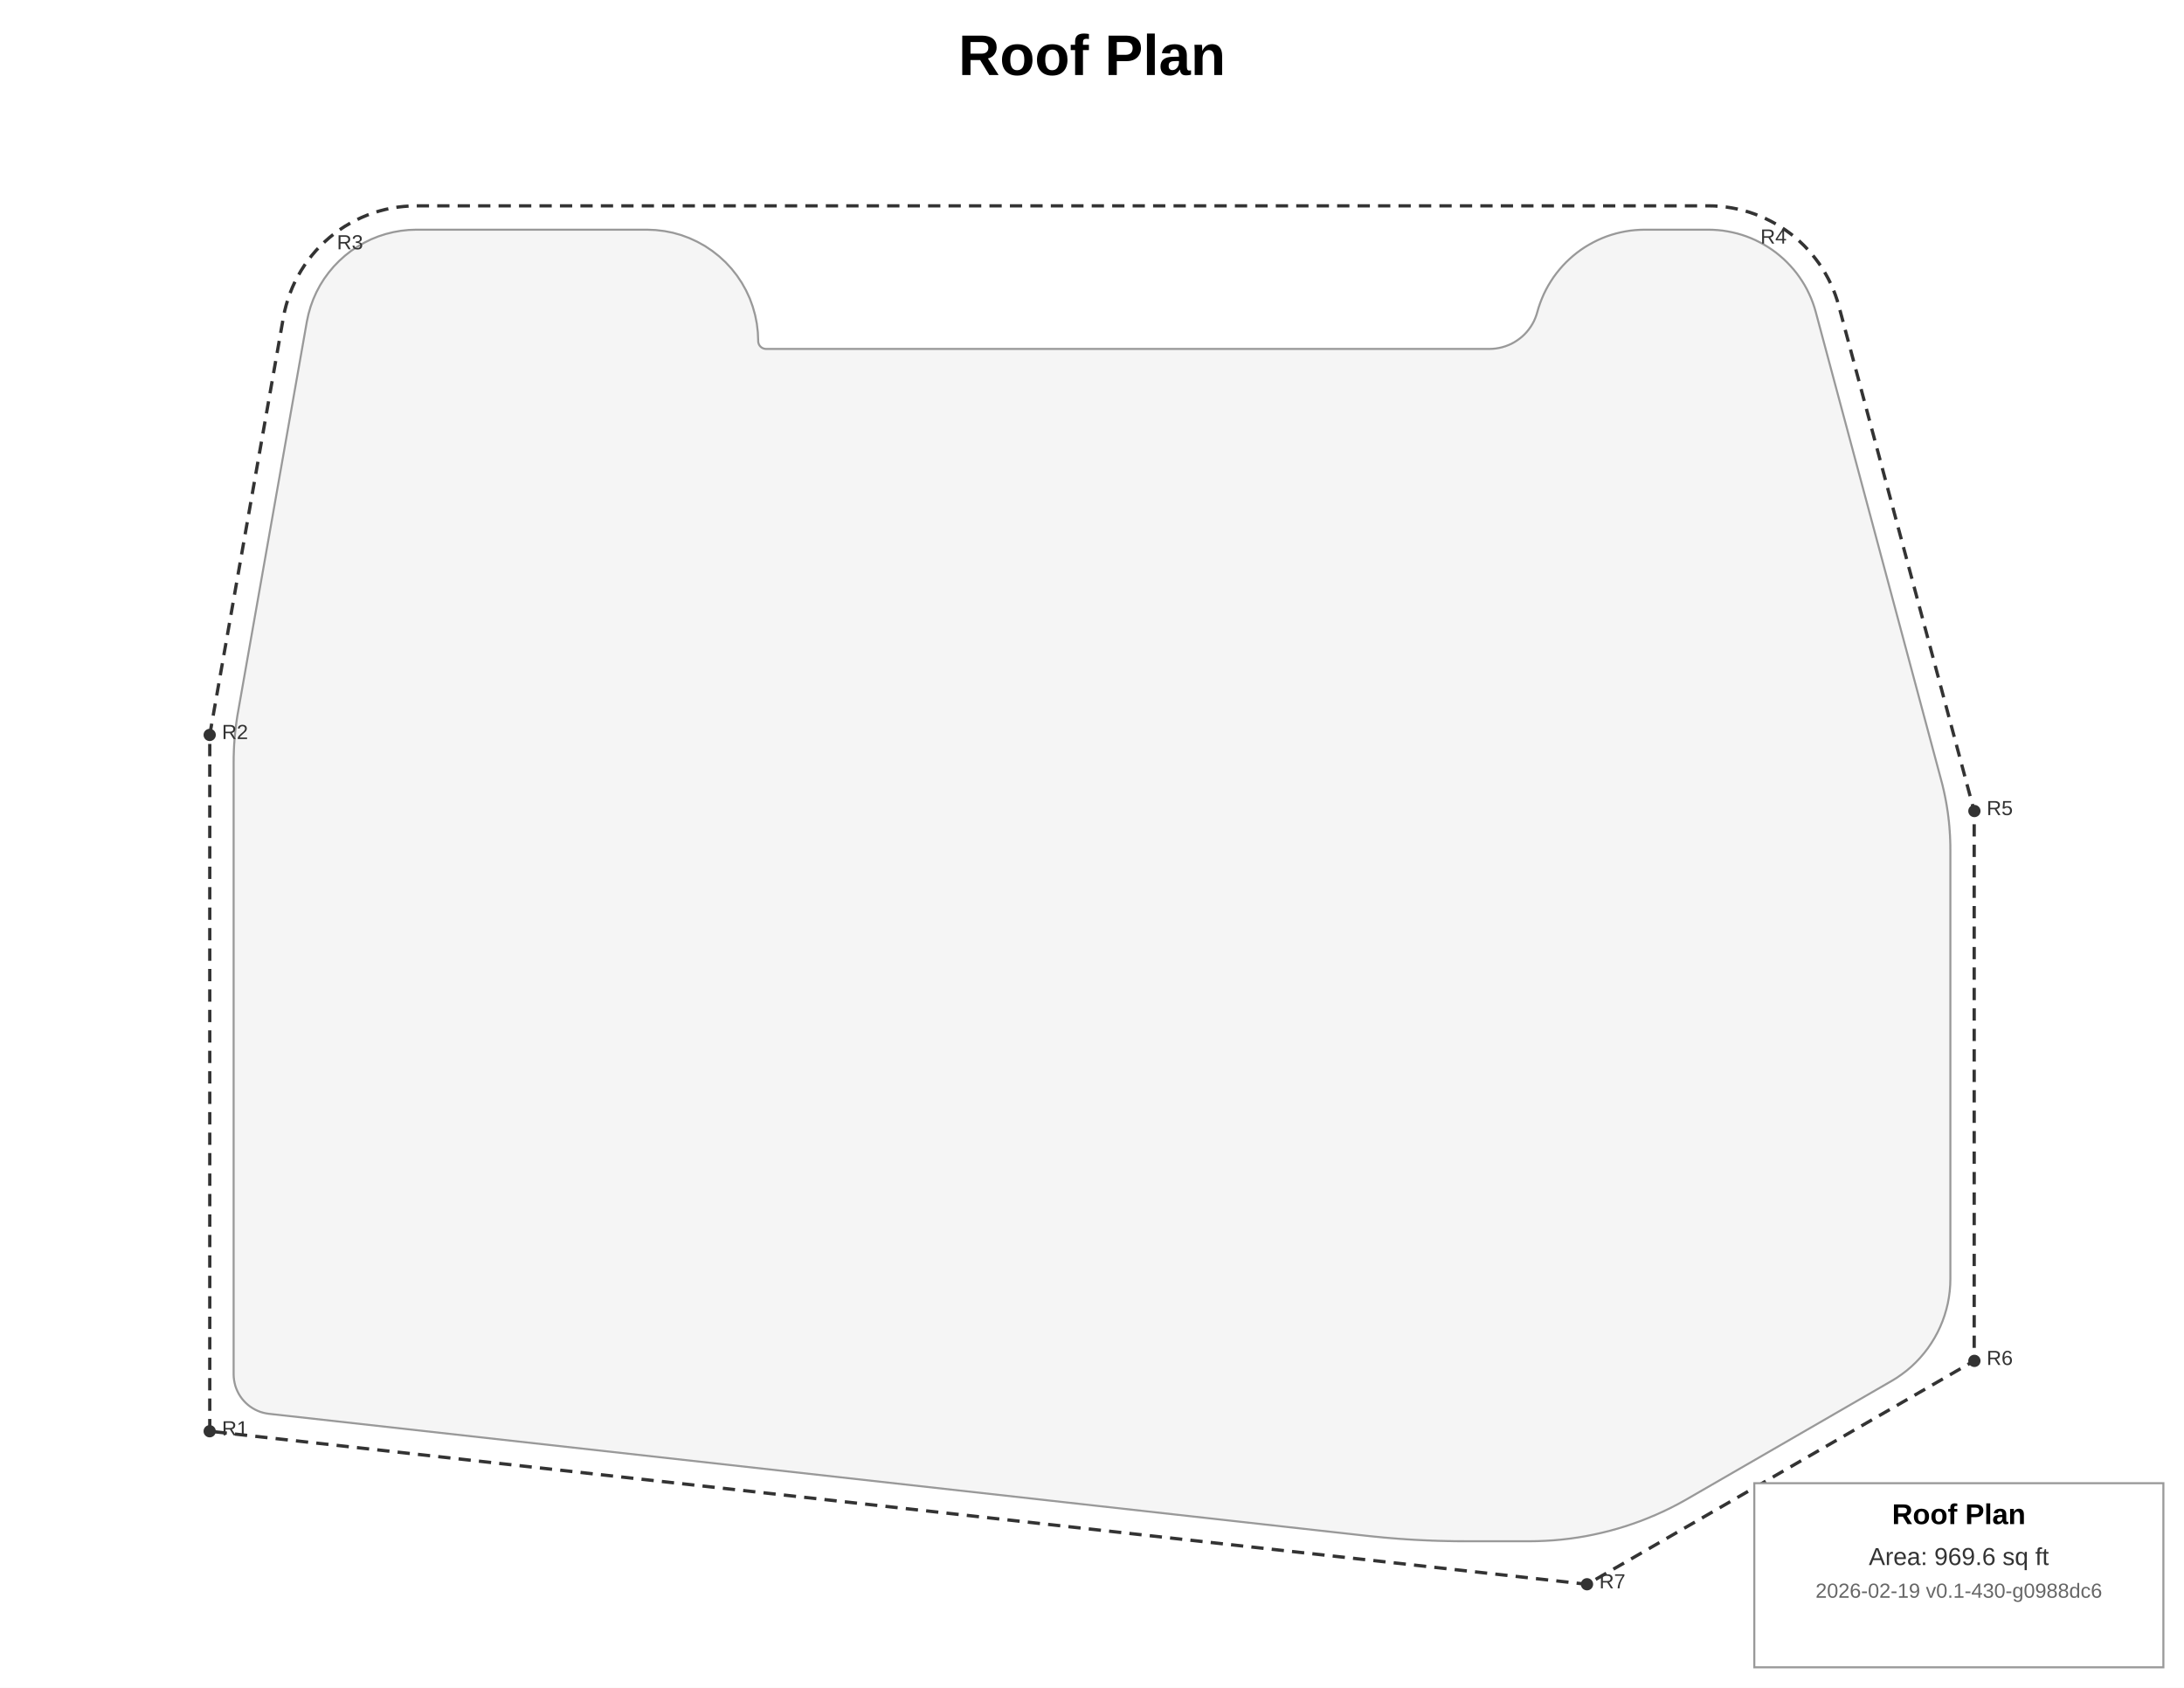
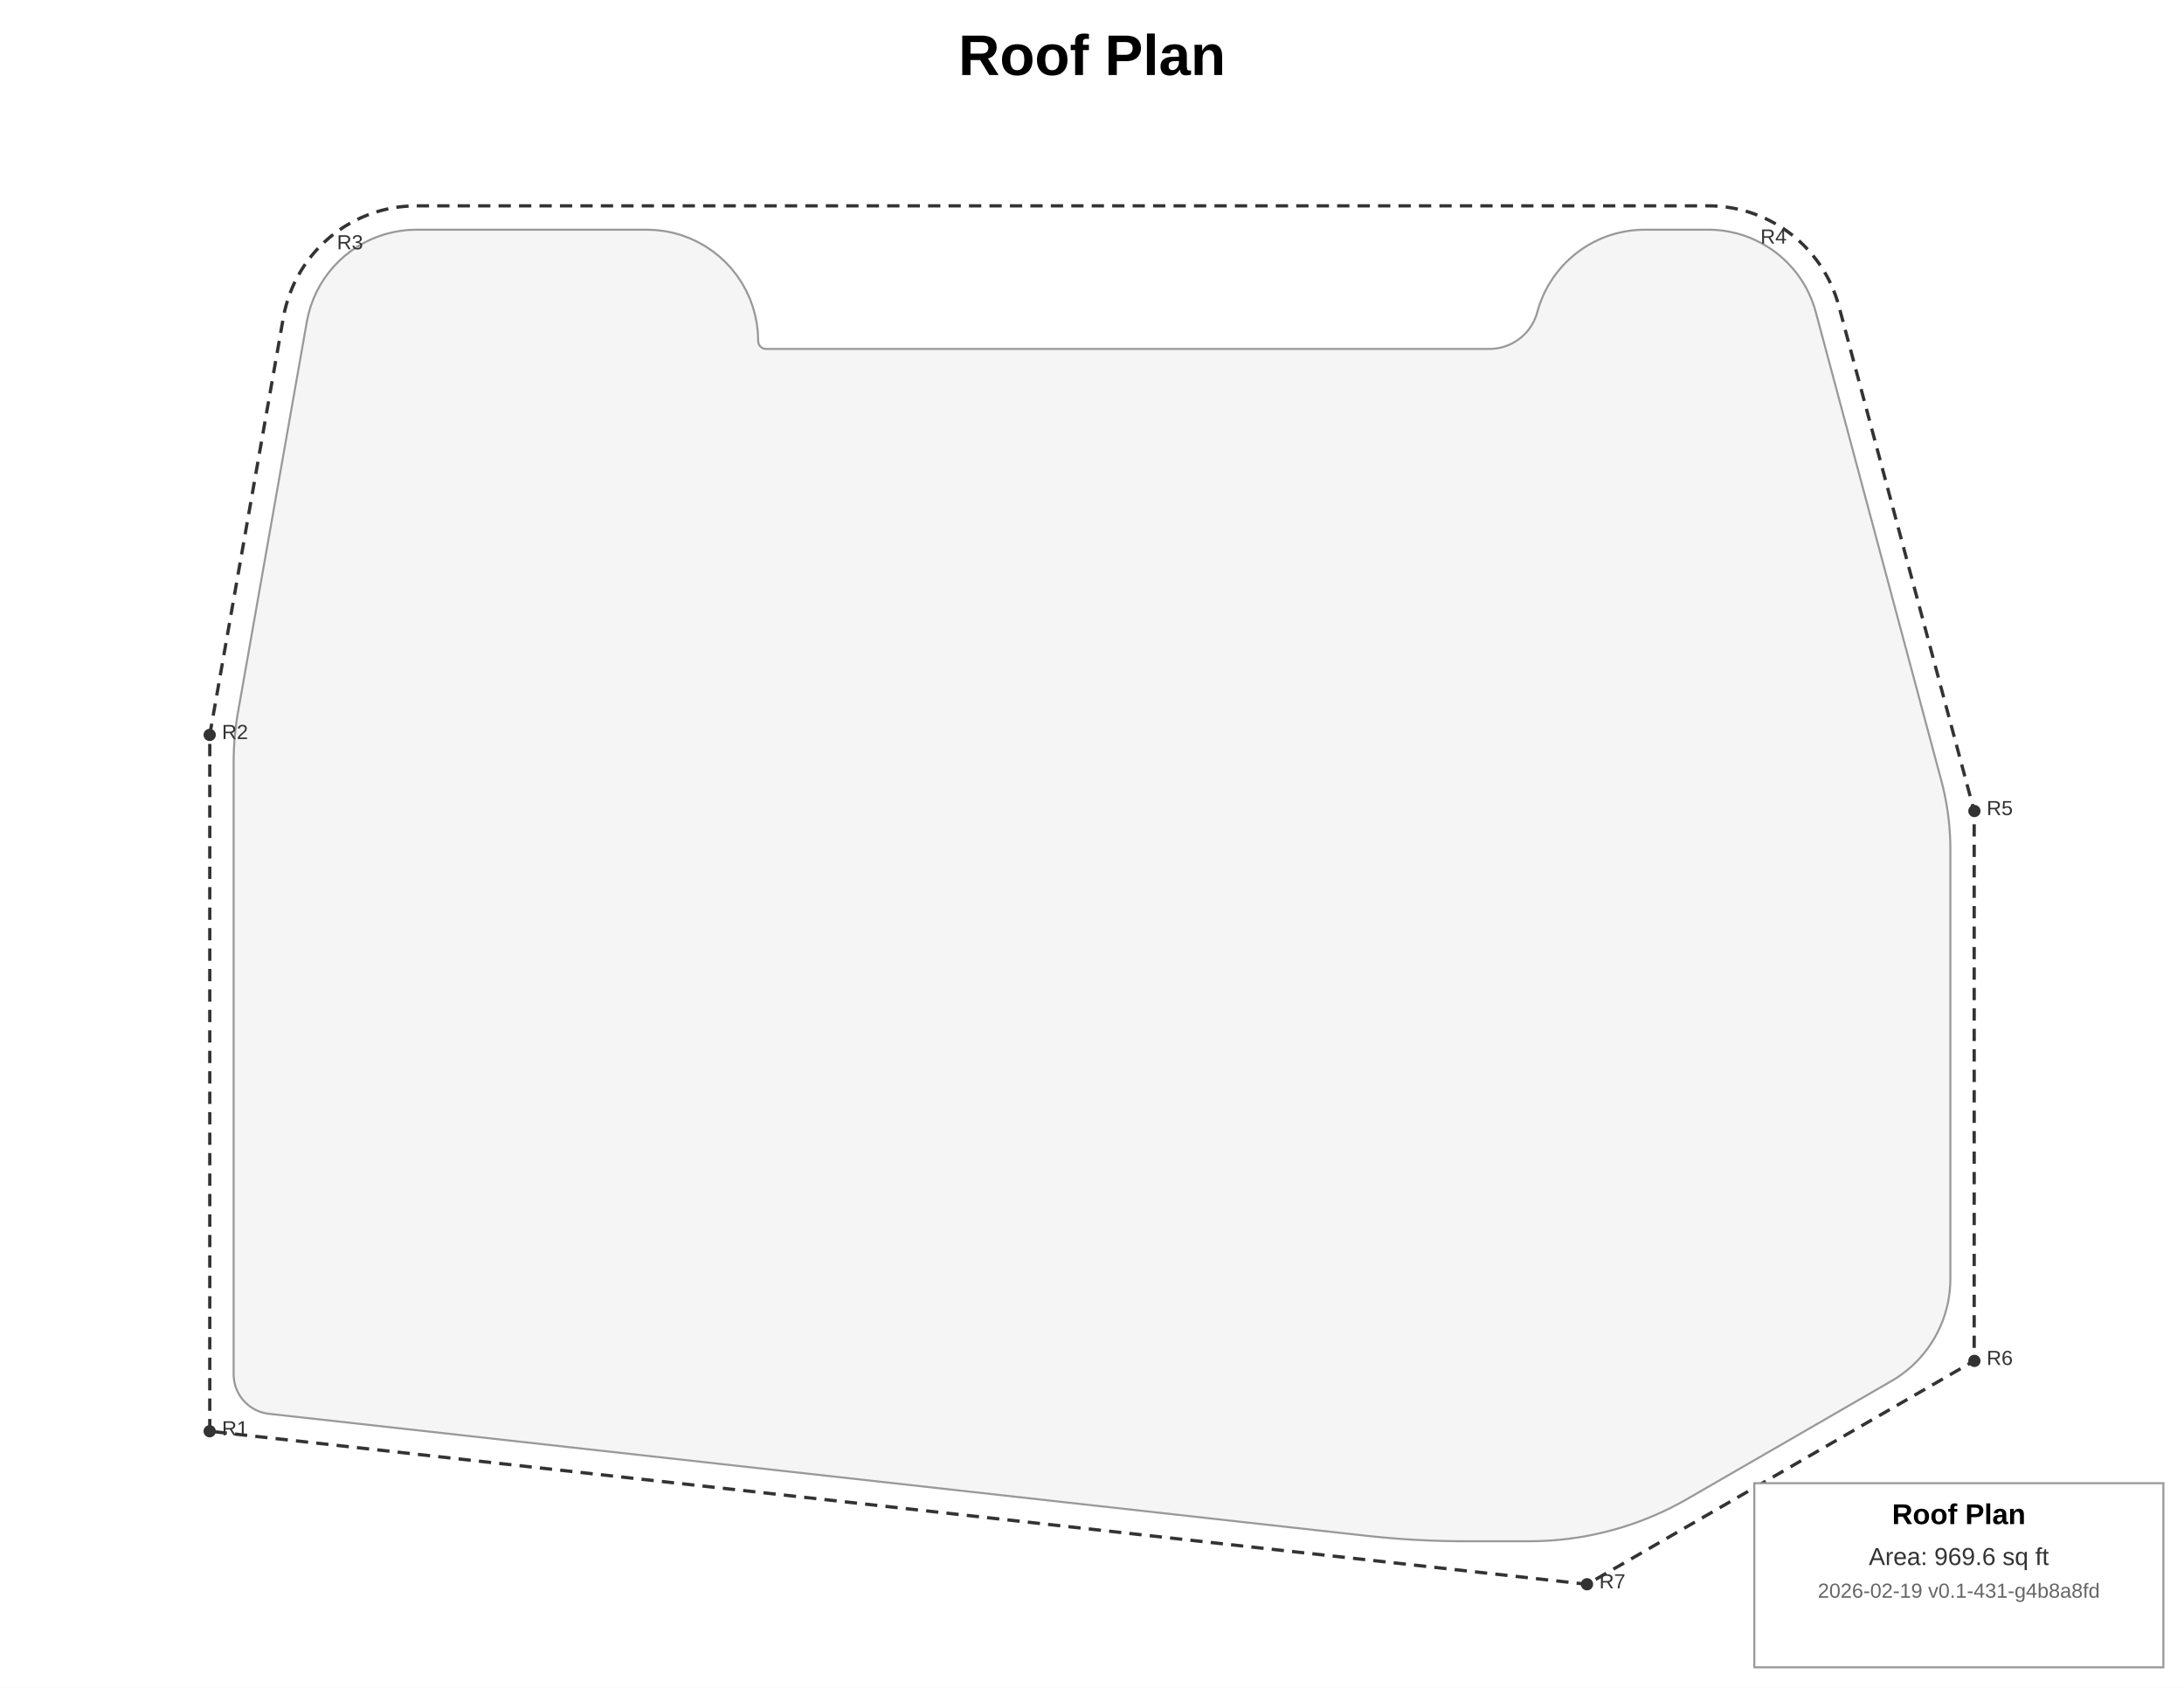
<svg xmlns="http://www.w3.org/2000/svg" width="792" height="612" viewBox="94.64 136.96 533.90 412.56">
  <rect x="94.64" y="136.96" width="533.90" height="412.56" fill="white" />
  <text x="361.6" y="155.3" text-anchor="middle" font-family="Arial" font-size="14" font-weight="bold">Roof Plan</text>
  <polygon points="160.39,482.54 159.69,482.43 159.00,482.28 158.32,482.08 157.66,481.82 157.02,481.52 156.40,481.17 155.81,480.78 155.25,480.35 154.72,479.87 154.23,479.36 153.78,478.82 153.36,478.24 152.99,477.63 152.67,477.00 152.39,476.35 152.16,475.68 151.99,474.99 151.86,474.30 151.78,473.59 151.75,472.88 151.75,323.28 151.76,322.66 151.76,322.04 151.78,321.43 151.80,320.81 151.82,320.19 151.85,319.58 151.88,318.96 151.93,318.35 151.97,317.73 152.02,317.12 152.08,316.50 152.14,315.89 152.21,315.28 152.28,314.66 152.36,314.05 152.44,313.44 152.53,312.83 152.62,312.22 152.72,311.61 152.83,311.00 169.65,215.58 170.05,213.72 170.57,211.90 171.22,210.11 171.99,208.38 172.88,206.70 173.89,205.09 175.01,203.56 176.23,202.10 177.55,200.74 178.96,199.47 180.45,198.30 182.03,197.24 183.67,196.29 185.38,195.45 187.14,194.74 188.94,194.16 190.79,193.70 192.65,193.37 194.54,193.17 196.44,193.10 252.79,193.10 254.92,193.19 257.04,193.44 259.14,193.85 261.19,194.43 263.19,195.17 265.13,196.07 267.00,197.11 268.77,198.30 270.45,199.62 272.02,201.07 273.47,202.64 274.79,204.31 275.98,206.09 277.02,207.95 277.92,209.89 278.65,211.90 279.23,213.95 279.65,216.05 279.90,218.17 279.99,220.30 279.99,220.46 280.01,220.61 280.04,220.76 280.08,220.90 280.13,221.05 280.20,221.19 280.27,221.32 280.36,221.45 280.45,221.57 280.56,221.68 280.67,221.78 280.79,221.88 280.91,221.96 281.05,222.03 281.19,222.10 281.33,222.15 281.48,222.19 281.63,222.22 281.78,222.24 281.93,222.25 458.74,222.25 459.53,222.22 460.32,222.14 461.10,222.01 461.87,221.83 462.63,221.60 463.37,221.32 464.10,221.00 464.80,220.62 465.47,220.20 466.11,219.74 466.73,219.24 467.31,218.70 467.85,218.12 468.35,217.50 468.81,216.86 469.23,216.19 469.61,215.49 469.93,214.76 470.21,214.02 470.44,213.26 470.77,212.12 471.16,211.00 471.59,209.89 472.06,208.81 472.59,207.74 473.16,206.70 473.78,205.69 474.43,204.70 475.14,203.74 475.88,202.82 476.66,201.93 477.48,201.07 478.34,200.25 479.23,199.47 480.16,198.72 481.11,198.02 482.10,197.36 483.12,196.75 484.16,196.18 485.22,195.65 486.31,195.17 487.41,194.74 488.54,194.36 489.68,194.03 490.83,193.75 491.99,193.52 493.17,193.33 494.35,193.21 495.53,193.13 496.72,193.10 512.26,193.10 513.45,193.13 514.63,193.21 515.81,193.33 516.98,193.52 518.15,193.75 519.30,194.03 520.44,194.36 521.56,194.74 522.67,195.17 523.76,195.65 524.82,196.18 525.86,196.75 526.87,197.36 527.86,198.02 528.82,198.72 529.74,199.47 530.64,200.25 531.49,201.07 532.31,201.93 533.10,202.82 533.84,203.74 534.54,204.70 535.20,205.69 535.82,206.70 536.39,207.74 536.91,208.81 537.39,209.89 537.82,211.00 538.20,212.12 538.53,213.26 569.19,327.67 569.26,327.95 569.34,328.23 569.41,328.50 569.48,328.78 569.55,329.06 569.61,329.34 569.68,329.62 569.74,329.89 569.81,330.17 569.87,330.45 569.93,330.73 569.99,331.01 570.05,331.29 570.11,331.57 570.16,331.85 570.22,332.13 570.27,332.42 570.33,332.70 570.38,332.98 570.43,333.26 570.48,333.54 570.53,333.82 570.57,334.11 570.62,334.39 570.66,334.67 570.70,334.95 570.75,335.24 570.79,335.52 570.83,335.80 570.86,336.09 570.90,336.37 570.94,336.66 570.97,336.94 571.00,337.22 571.04,337.51 571.07,337.79 571.10,338.08 571.12,338.36 571.15,338.65 571.18,338.93 571.20,339.22 571.22,339.50 571.24,339.79 571.27,340.07 571.28,340.36 571.30,340.65 571.32,340.93 571.34,341.22 571.35,341.50 571.36,341.79 571.37,342.08 571.39,342.36 571.39,342.65 571.40,342.93 571.41,343.22 571.42,343.51 571.42,343.79 571.42,344.08 571.42,344.36 571.43,344.65 571.43,449.57 571.39,451.08 571.27,452.58 571.07,454.08 570.80,455.56 570.44,457.03 570.01,458.48 569.51,459.90 568.93,461.30 568.28,462.66 567.56,463.98 566.77,465.27 565.92,466.52 565.00,467.71 564.02,468.86 562.98,469.96 561.89,471.00 560.74,471.98 559.54,472.89 558.30,473.75 557.01,474.54 506.53,503.68 504.78,504.64 503.01,505.55 501.22,506.41 499.41,507.23 497.57,508.00 495.72,508.73 493.85,509.40 491.96,510.03 490.05,510.61 488.14,511.14 486.20,511.62 484.26,512.05 482.31,512.44 480.35,512.77 478.37,513.05 476.40,513.28 474.42,513.46 472.43,513.58 470.44,513.66 468.45,513.69 452.91,513.69 452.50,513.68 452.09,513.68 451.69,513.68 451.28,513.68 450.88,513.68 450.47,513.67 450.06,513.67 449.66,513.66 449.25,513.65 448.85,513.65 448.44,513.64 448.03,513.63 447.63,513.62 447.22,513.61 446.82,513.60 446.41,513.59 446.00,513.58 445.60,513.56 445.19,513.55 444.79,513.54 444.38,513.52 443.97,513.50 443.57,513.49 443.16,513.47 442.76,513.45 442.35,513.43 441.95,513.41 441.54,513.39 441.14,513.37 440.73,513.35 440.32,513.33 439.92,513.30 439.51,513.28 439.11,513.25 438.70,513.23 438.30,513.20 437.89,513.17 437.49,513.14 437.08,513.12 436.68,513.09 436.27,513.06 435.87,513.02 435.46,512.99 435.06,512.96 434.65,512.93 434.25,512.89 433.84,512.86 433.44,512.82 433.03,512.79 432.63,512.75 432.23,512.71 431.82,512.67 431.42,512.63 431.01,512.59 430.61,512.55 430.21,512.51 429.80,512.47 429.40,512.43 428.99,512.38 428.59,512.34" fill="rgba(220,220,220,0.3)" stroke="#999" stroke-width="0.5" />
  <polygon points="145.92,486.80 145.92,316.58 163.91,214.57 164.21,213.06 164.59,211.57 165.03,210.10 165.54,208.65 166.11,207.22 166.75,205.82 167.46,204.46 168.23,203.13 169.06,201.83 169.95,200.58 170.89,199.37 171.89,198.20 172.95,197.08 174.06,196.02 175.21,195.00 176.41,194.04 177.65,193.14 178.94,192.29 180.26,191.51 181.62,190.79 183.01,190.13 184.42,189.54 185.87,189.01 187.34,188.55 188.82,188.16 190.33,187.84 191.84,187.59 193.37,187.42 194.90,187.31 196.44,187.27 512.26,187.27 513.70,187.30 515.14,187.40 516.57,187.56 518.00,187.78 519.41,188.06 520.81,188.40 522.19,188.80 523.56,189.27 524.90,189.79 526.22,190.37 527.51,191.01 528.77,191.70 530.01,192.45 531.20,193.25 532.37,194.10 533.49,195.00 534.57,195.95 535.62,196.95 536.61,197.99 537.56,199.07 538.46,200.20 539.32,201.36 540.12,202.56 540.86,203.79 541.56,205.05 542.20,206.34 542.78,207.66 543.30,209.01 543.76,210.37 544.16,211.75 577.25,335.25 577.25,469.58 482.64,524.21" fill="none" stroke="#333" stroke-width="0.8" stroke-dasharray="3,2" />
  <circle cx="145.9" cy="486.8" r="1.5" fill="#333" stroke="none" />
  <text x="148.9" y="487.8" font-family="Arial" font-size="5" fill="#333">R1</text>
  <circle cx="145.9" cy="316.6" r="1.5" fill="#333" stroke="none" />
  <text x="148.9" y="317.6" font-family="Arial" font-size="5" fill="#333">R2</text>
  <circle cx="577.3" cy="335.2" r="1.5" fill="#333" stroke="none" />
  <text x="580.3" y="336.2" font-family="Arial" font-size="5" fill="#333">R5</text>
  <circle cx="577.3" cy="469.6" r="1.5" fill="#333" stroke="none" />
  <text x="580.3" y="470.6" font-family="Arial" font-size="5" fill="#333">R6</text>
  <circle cx="482.6" cy="524.2" r="1.5" fill="#333" stroke="none" />
  <text x="485.6" y="525.2" font-family="Arial" font-size="5" fill="#333">R7</text>
  <text x="180.2" y="197.9" text-anchor="middle" font-family="Arial" font-size="5" fill="#333">R3</text>
  <text x="528.2" y="196.5" text-anchor="middle" font-family="Arial" font-size="5" fill="#333">R4</text>
  <rect x="523.5" y="499.5" width="100" height="45" fill="white" stroke="#999" stroke-width="0.5" />
  <text x="573.5" y="509.5" text-anchor="middle" font-family="Arial" font-size="7" font-weight="bold">Roof Plan</text>
  <text x="573.5" y="519.5" text-anchor="middle" font-family="Arial" font-size="6" fill="#333">Area: 969.6 sq ft</text>
-   <text x="573.5" y="527.5" text-anchor="middle" font-family="Arial" font-size="5" fill="#666">2026-02-19  v0.1-430-g0988dc6</text>
+   <text x="573.5" y="527.5" text-anchor="middle" font-family="Arial" font-size="5" fill="#666">2026-02-19  v0.1-431-g4b8a8fd</text>
</svg>
